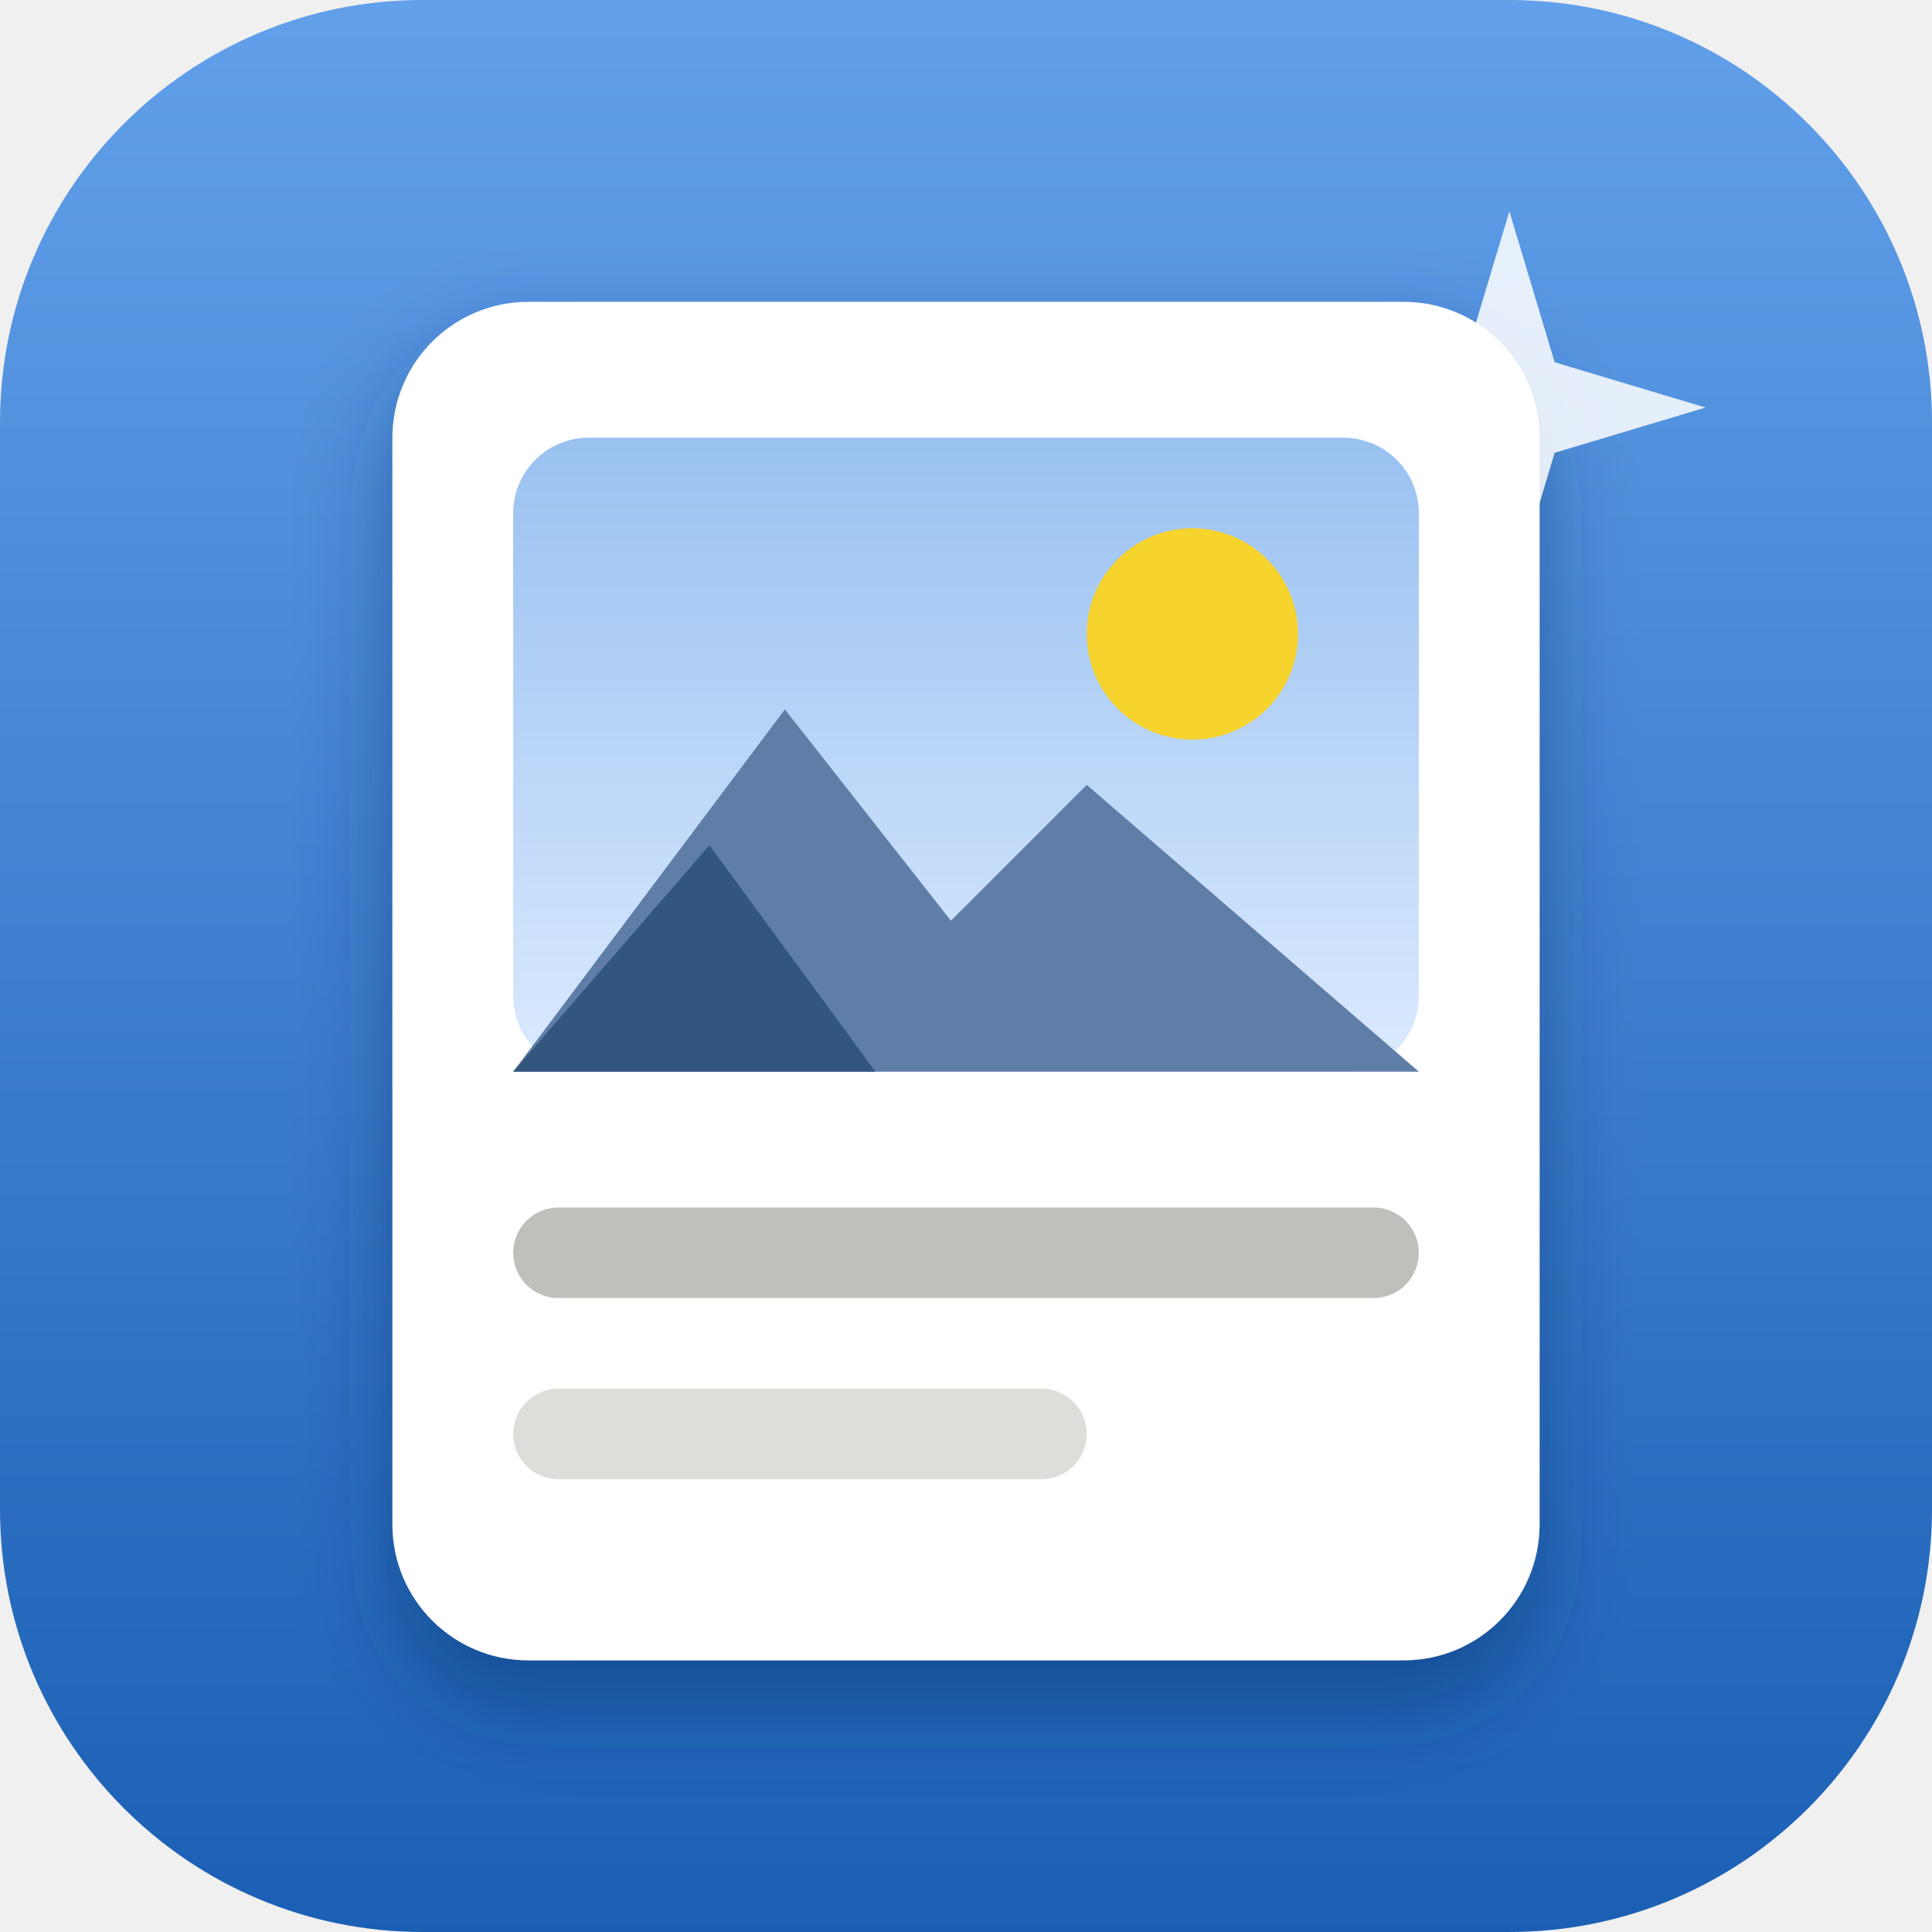
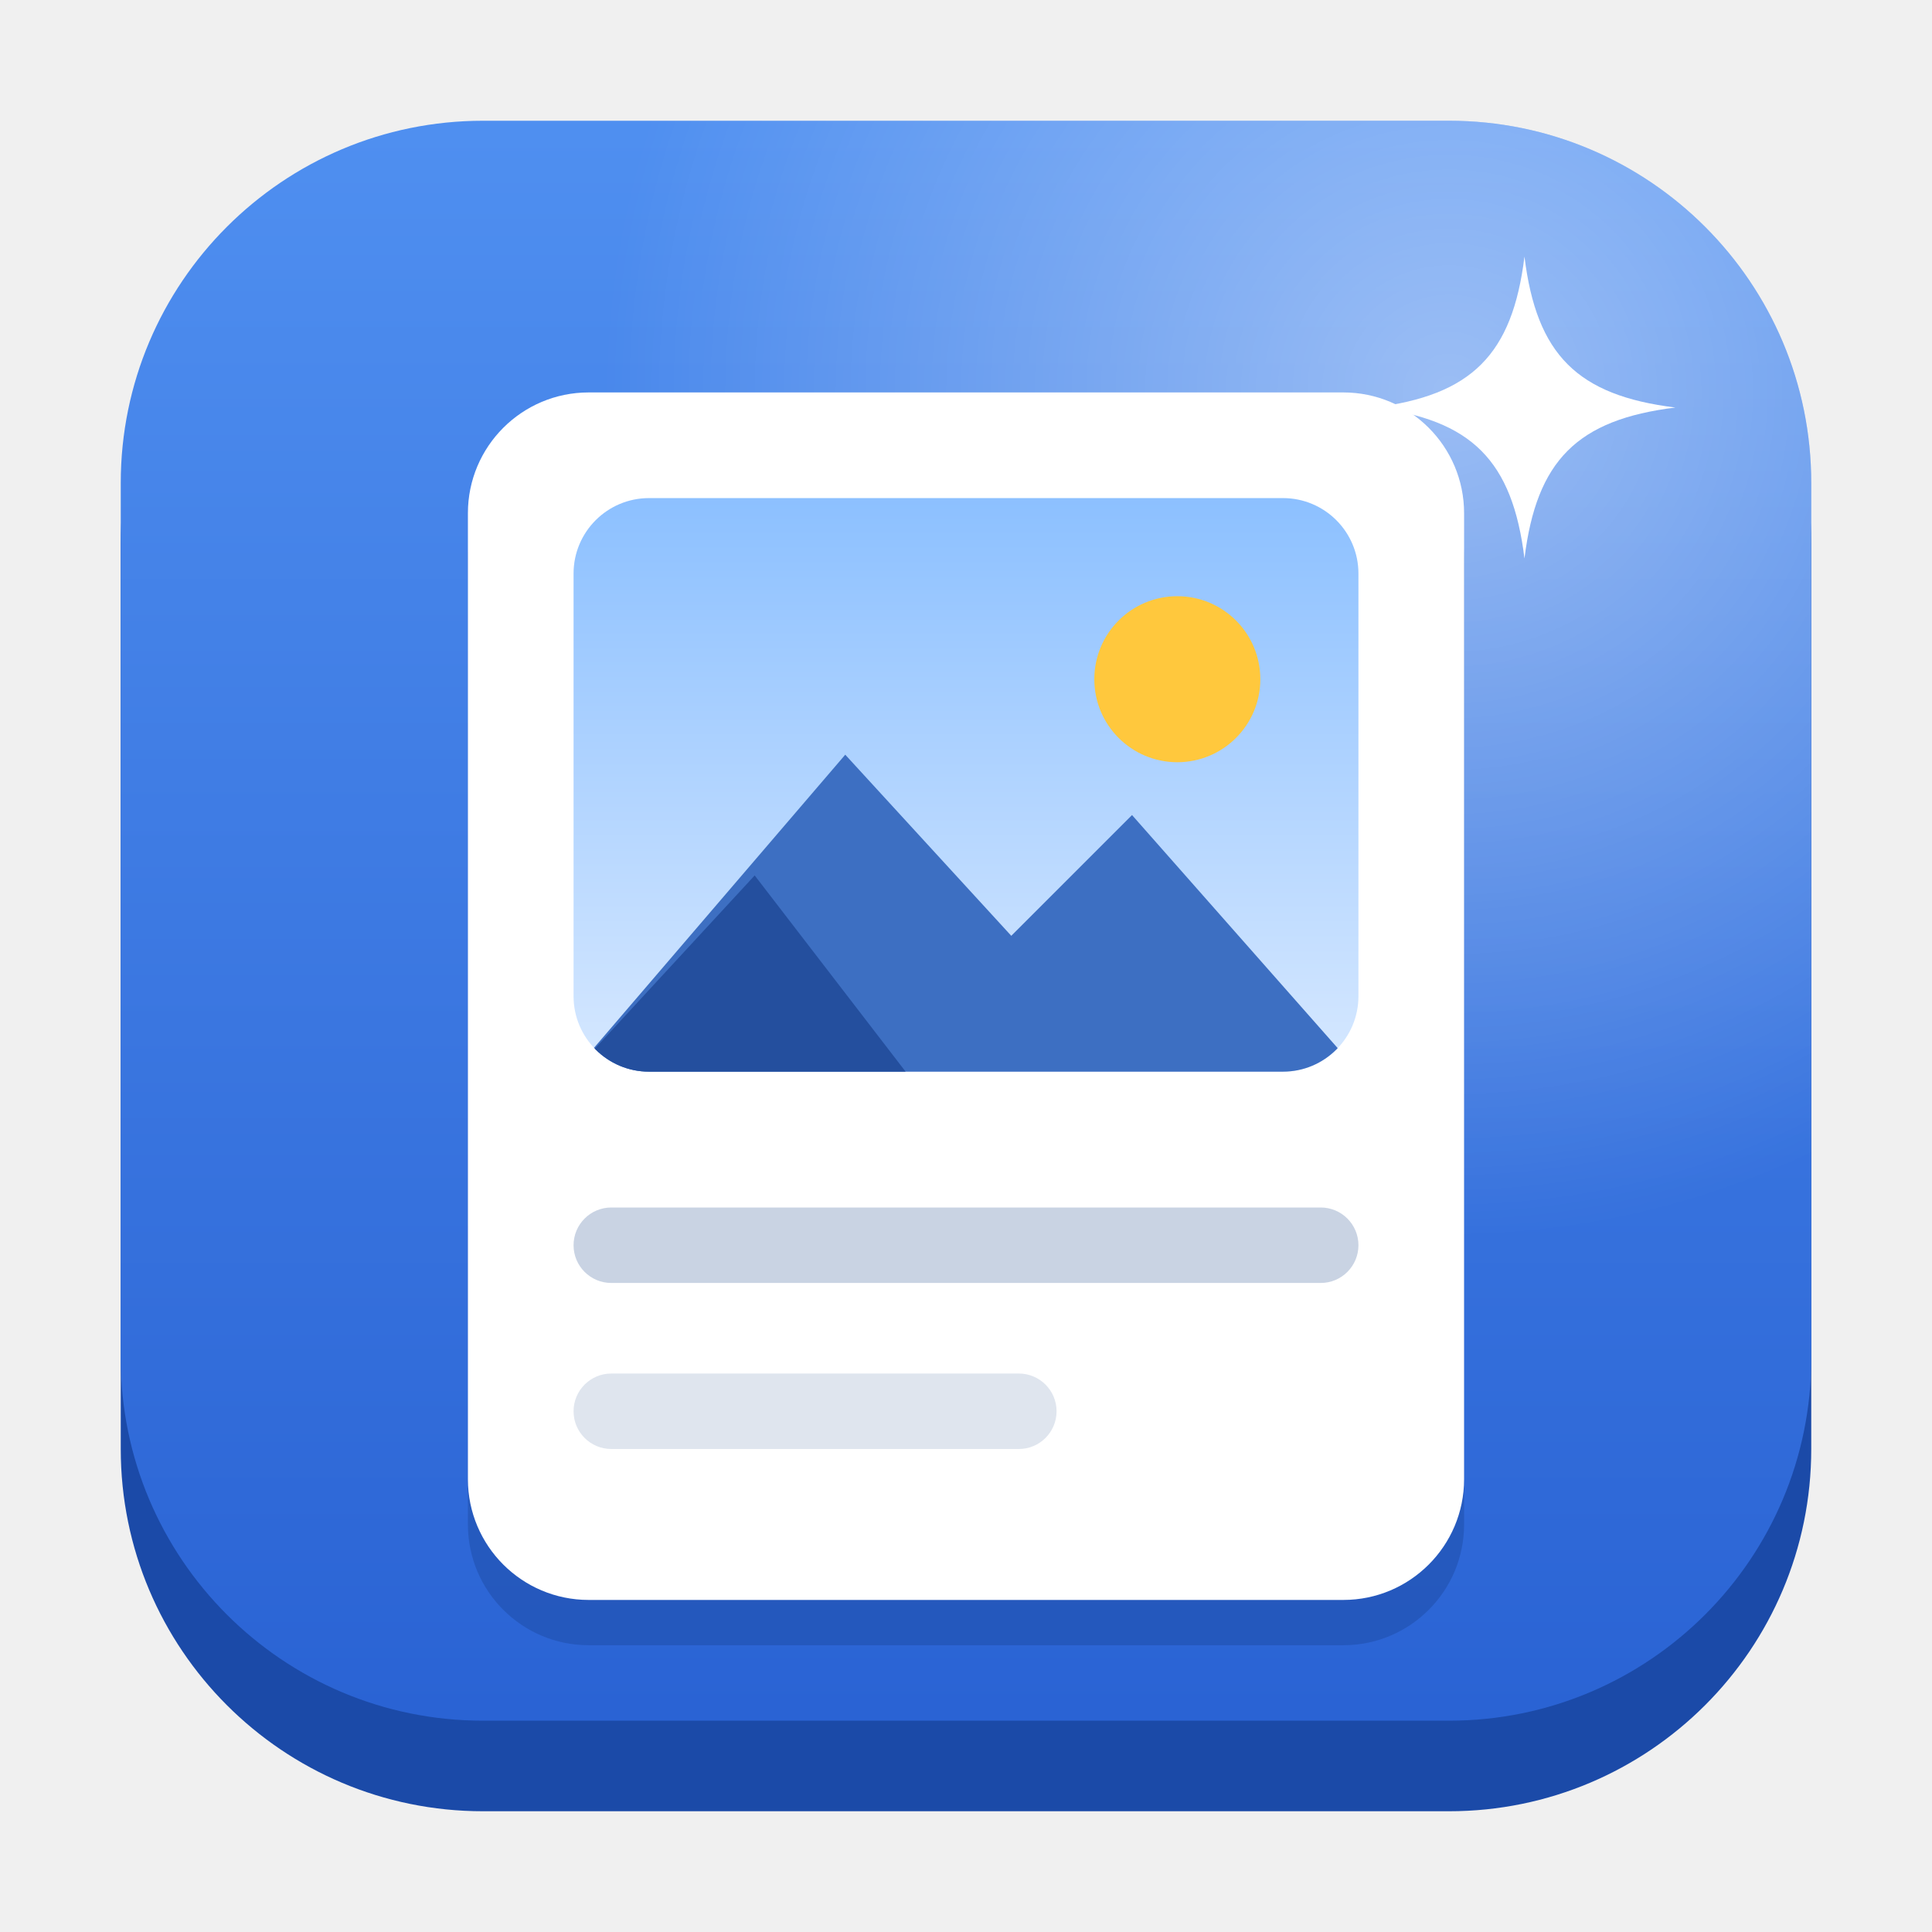
<svg xmlns="http://www.w3.org/2000/svg" width="128" height="128" viewBox="0 0 128 128">
  <defs>
-     <linearGradient id="bg" x1="0" y1="0" x2="0" y2="1">
-       <stop offset="0" stop-color="#62a0ea" />
-       <stop offset="1" stop-color="#1a5fb4" />
+     <linearGradient id="base" x1="0" y1="0" x2="0" y2="1">
+       <stop offset="0" stop-color="#4f8ff0" />
+       <stop offset="1" stop-color="#2a63d4" />
    </linearGradient>
+     <radialGradient id="glow" cx="96" cy="26" r="56" gradientUnits="userSpaceOnUse">
+       <stop offset="0" stop-color="#ffffff" stop-opacity="0.45" />
+       <stop offset="1" stop-color="#ffffff" stop-opacity="0" />
+     </radialGradient>
    <linearGradient id="sky" x1="0" y1="0" x2="0" y2="1">
-       <stop offset="0" stop-color="#99c1f1" />
-       <stop offset="1" stop-color="#dbeafe" />
+       <stop offset="0" stop-color="#8cc0ff" />
+       <stop offset="1" stop-color="#d6e8ff" />
    </linearGradient>
-     <filter id="shadow" x="-20%" y="-20%" width="140%" height="150%">
-       <feDropShadow dx="0" dy="3" stdDeviation="3" flood-color="#0b2d63" flood-opacity="0.45" />
-     </filter>
  </defs>
-   <rect width="128" height="128" rx="28" fill="url(#bg)" />
-   <g filter="url(#shadow)">
-     <rect x="26" y="20" width="76" height="90" rx="9" fill="#ffffff" />
+   <rect x="8" y="12" width="112" height="108" rx="24" fill="#1b4aa8" />
+   <rect x="8" y="8" width="112" height="106" rx="24" fill="url(#base)" />
+   <rect x="8" y="8" width="112" height="106" rx="24" fill="url(#glow)" />
+   <rect x="31" y="26" width="66" height="80" rx="8" fill="#0d2f73" opacity="0.25" transform="translate(0 3)" />
+   <rect x="31" y="26" width="66" height="80" rx="8" fill="#ffffff" />
+   <clipPath id="photo">
+     <rect x="38" y="33" width="52" height="38" rx="5" />
+   </clipPath>
+   <g clip-path="url(#photo)">
+     <rect x="38" y="33" width="52" height="38" fill="url(#sky)" />
+     <path d="M38 71 L56 50 L67 62 L75 54 L90 71 Z" fill="#3d6fc2" />
+     <path d="M38 71 L50 58 L60 71 Z" fill="#244f9e" />
  </g>
-   <rect x="34" y="29" width="60" height="42" rx="5" fill="url(#sky)" />
-   <circle cx="79" cy="42" r="7" fill="#f6d32d" />
-   <path d="M34 71 L52 47 L63 61 L72 52 L94 71 Z" fill="#5e7ea8" />
-   <path d="M34 71 L47 56 L58 71 Z" fill="#33567f" />
-   <rect x="34" y="80" width="60" height="6" rx="3" fill="#c0bfbc" />
-   <rect x="34" y="92" width="38" height="6" rx="3" fill="#deddda" />
-   <path d="M100 14 L103 24 L113 27 L103 30 L100 40 L97 30 L87 27 L97 24 Z" fill="#ffffff" opacity="0.85" />
+   <circle cx="78" cy="45" r="5.5" fill="#ffc83d" />
+   <rect x="38" y="80" width="52" height="5" rx="2.5" fill="#c9d3e3" />
+   <rect x="38" y="91" width="32" height="5" rx="2.5" fill="#dfe5ee" />
+   <path d="M101 17 C101.8 23.5 104.5 26.2 111 27 C104.5 27.8 101.8 30.5 101 37 C100.2 30.5 97.5 27.8 91 27 C97.5 26.2 100.2 23.5 101 17 Z" fill="#ffffff" />
</svg>
